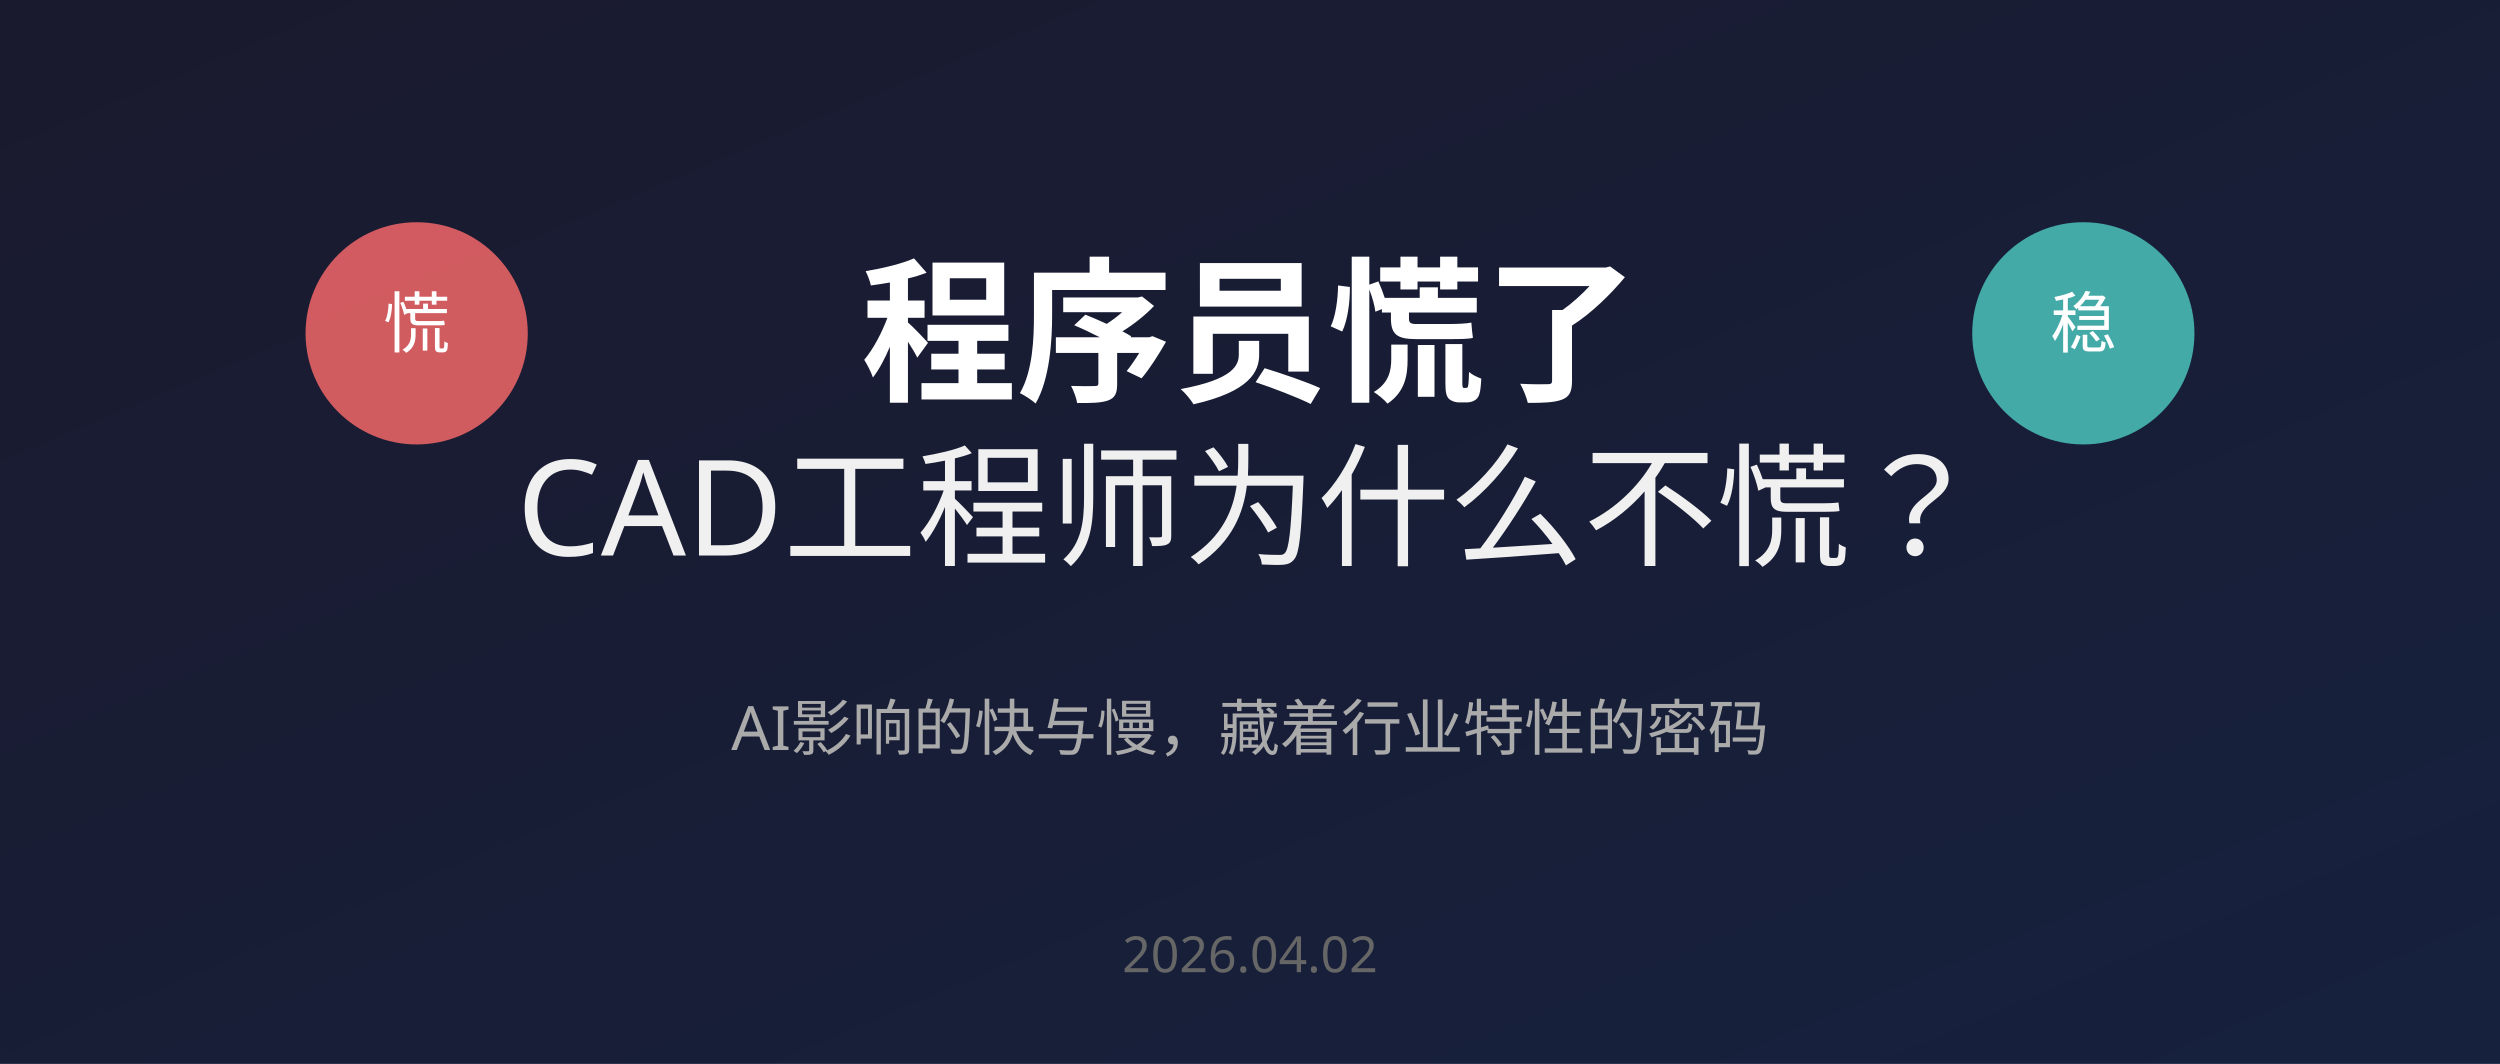
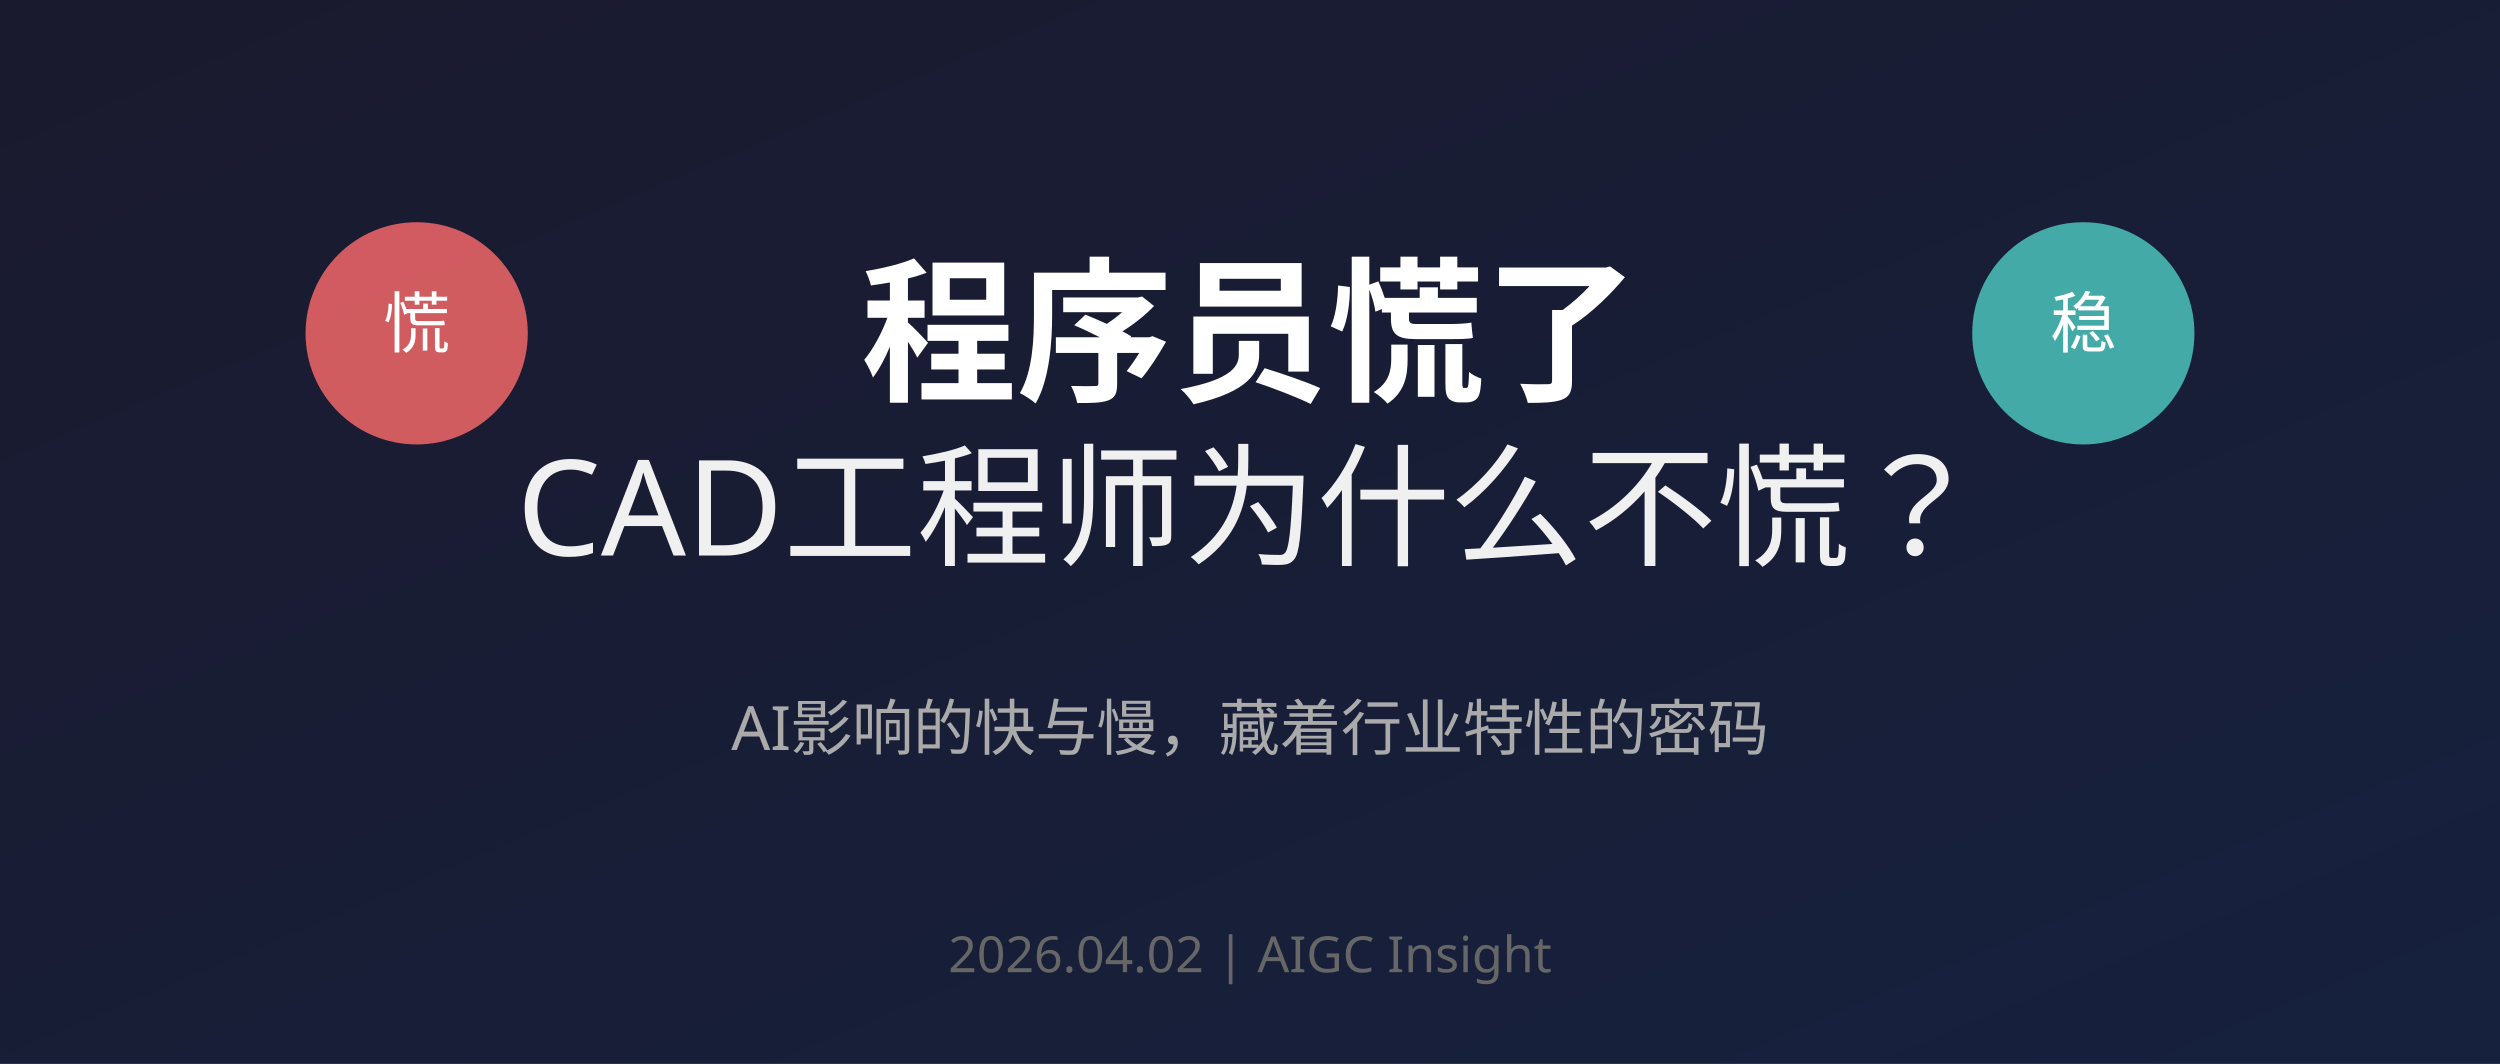
<svg xmlns="http://www.w3.org/2000/svg" viewBox="0 0 900 383">
  <defs>
    <linearGradient id="bg" x1="0%" y1="0%" x2="100%" y2="100%">
      <stop offset="0%" style="stop-color:#1a1a2e" />
      <stop offset="100%" style="stop-color:#16213e" />
    </linearGradient>
  </defs>
  <rect width="900" height="383" fill="url(#bg)" />
  <text x="450" y="140" text-anchor="middle" font-family="PingFang SC, Microsoft YaHei, sans-serif" font-size="56" font-weight="bold" fill="#ffffff">
    程序员慌了
  </text>
  <text x="450" y="200" text-anchor="middle" font-family="PingFang SC, Microsoft YaHei, sans-serif" font-size="48" fill="#f0f0f0">
    CAD工程师为什么不慌？
  </text>
  <text x="450" y="270" text-anchor="middle" font-family="PingFang SC, Microsoft YaHei, sans-serif" font-size="22" fill="#aaaaaa">
    AI影响的快与慢，藏着行业特性的密码
  </text>
  <text x="450" y="350" text-anchor="middle" font-family="PingFang SC, Microsoft YaHei, sans-serif" font-size="18" fill="#666666">
-     2026.04.02
+     2026.04.02 | AIGC Insight
  </text>
  <circle cx="150" cy="120" r="40" fill="#ff6b6b" opacity="0.8" />
  <text x="150" y="125" text-anchor="middle" font-size="24" fill="#fff">慌</text>
  <circle cx="750" cy="120" r="40" fill="#4ecdc4" opacity="0.8" />
  <text x="750" y="125" text-anchor="middle" font-size="24" fill="#fff">稳</text>
</svg>
